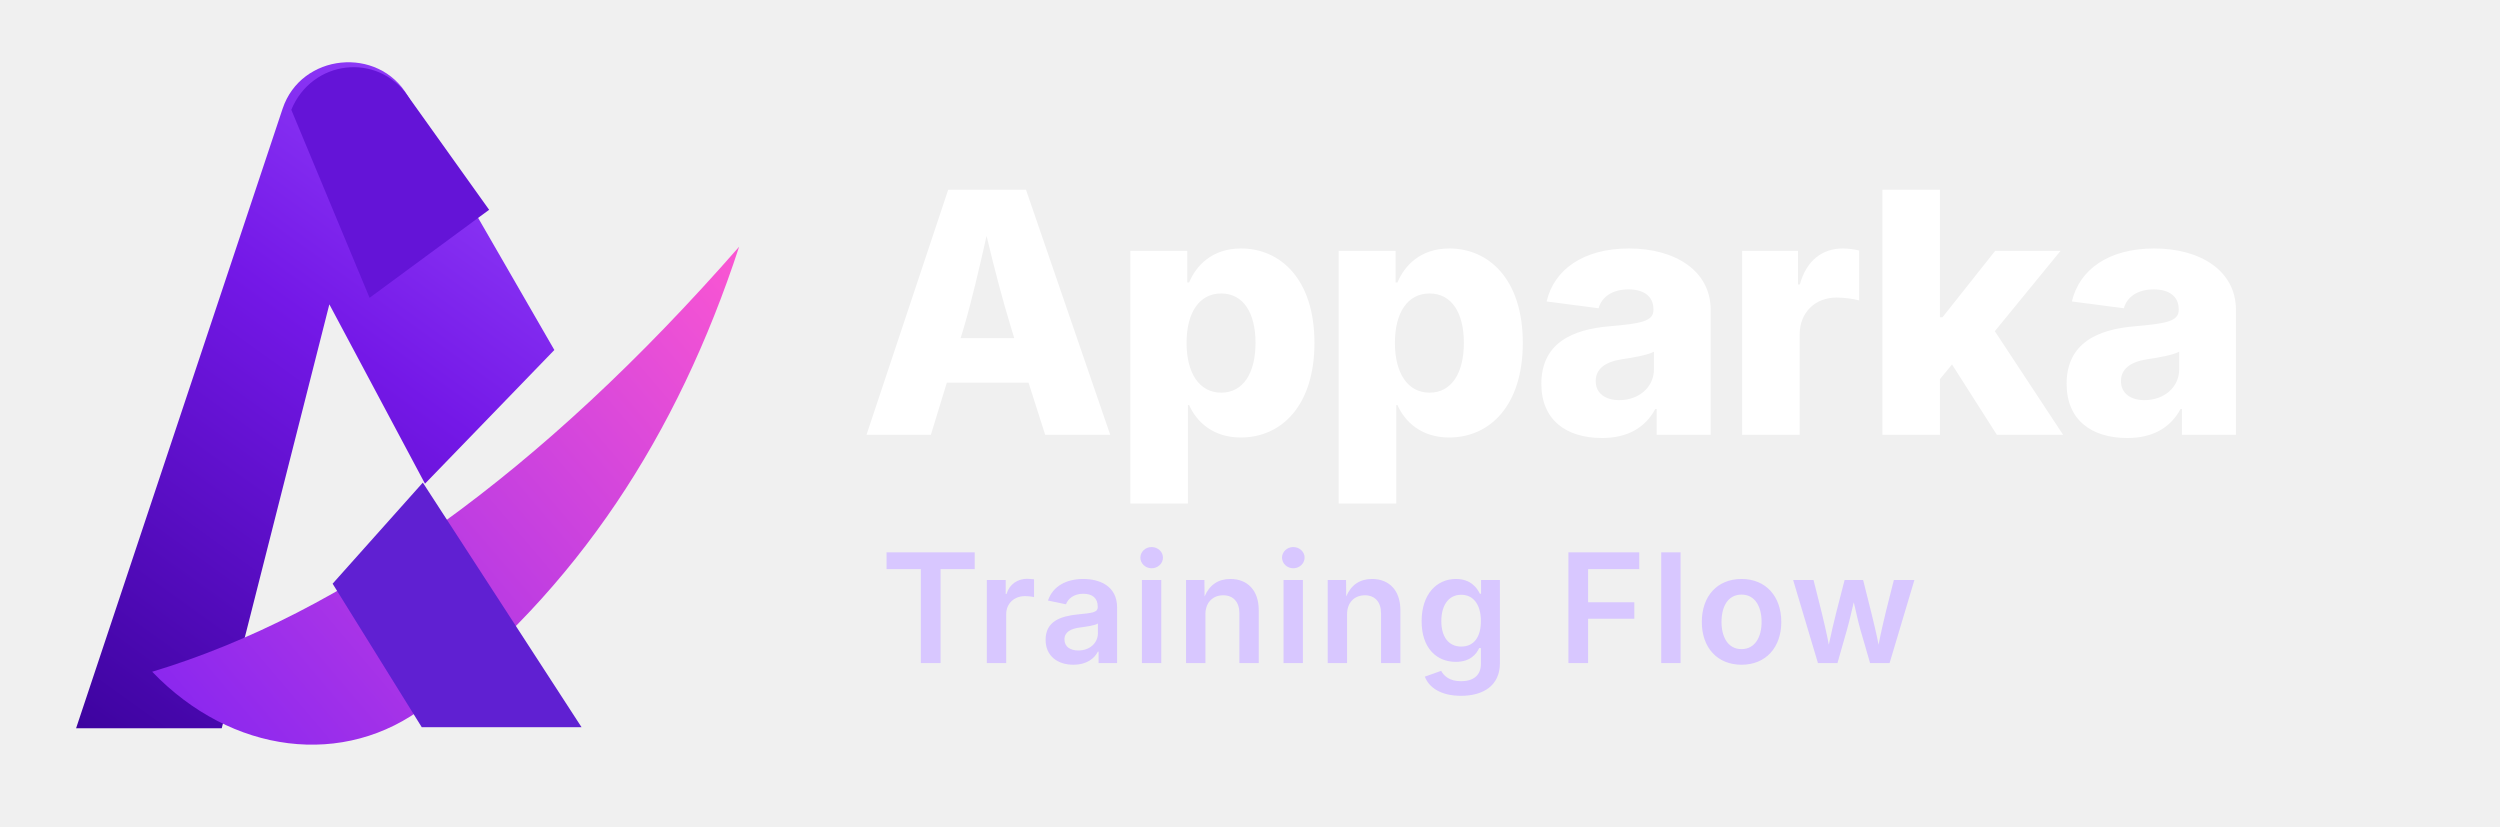
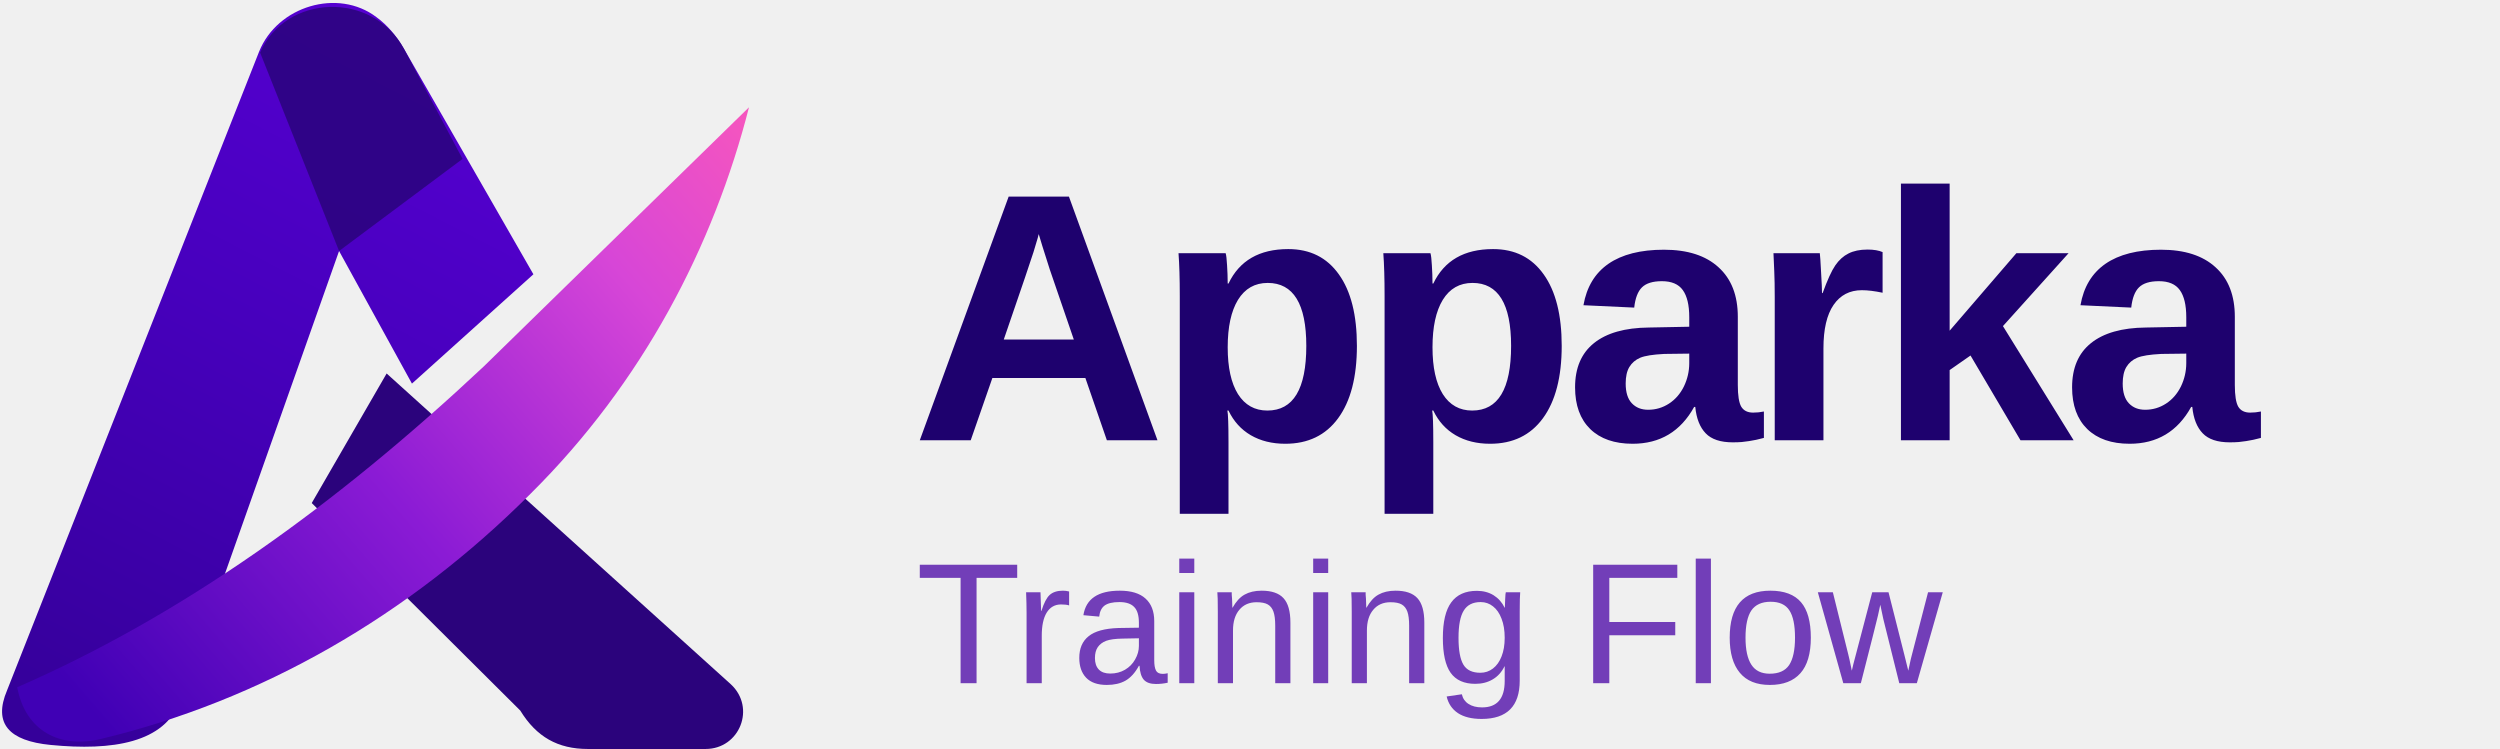
- <svg xmlns="http://www.w3.org/2000/svg" viewBox="0 0 230 76" role="img" aria-labelledby="title description">
+ <svg xmlns="http://www.w3.org/2000/svg" viewBox="0 0 247 74" role="img" aria-labelledby="apparkaInverseTitle apparkaInverseDescription">
  <defs>
-     <linearGradient id="violet" x1="8" y1="68" x2="54" y2="4" gradientUnits="userSpaceOnUse">
-       <stop stop-color="#3d039f" />
-       <stop offset=".55" stop-color="#7418e7" />
-       <stop offset="1" stop-color="#9b4cff" />
+     <linearGradient id="apparkaInverseViolet" x1="7" y1="72" x2="43" y2="2" gradientUnits="userSpaceOnUse">
+       <stop offset="0" stop-color="#35009a" />
+       <stop offset="0.56" stop-color="#4700bd" />
+       <stop offset="1" stop-color="#5600d2" />
    </linearGradient>
-     <linearGradient id="magenta" x1="14" y1="63" x2="67" y2="18" gradientUnits="userSpaceOnUse">
-       <stop stop-color="#8a27ef" />
-       <stop offset="1" stop-color="#ff58d1" />
+     <linearGradient id="apparkaInverseRibbon" x1="7" y1="68" x2="73" y2="11" gradientUnits="userSpaceOnUse">
+       <stop offset="0" stop-color="#4000b5" />
+       <stop offset="0.42" stop-color="#8b1bd5" />
+       <stop offset="0.78" stop-color="#d746d7" />
+       <stop offset="1" stop-color="#f555bf" />
    </linearGradient>
  </defs>
-   <g>
-     <path d="M7 67 26 10c1.7-5.1 8.8-5.8 11.5-1.2L51 32.2 39.1 44.5 30.3 28 20.4 67Z" fill="url(#violet)" />
-     <path d="M14 61.8c17.6-5.3 35.8-18.3 54-39.1-5.7 17.4-14.9 31.5-28.8 42.2-7.5 5.8-17.9 4.5-25.2-3.1Z" fill="url(#magenta)" />
-     <path d="m38.9 44.4 14.6 22.5H38.8l-8.2-13.2Z" fill="#6020d2" />
-     <path d="m26.8 10.1 7.2 17.3 11-8.1-7.5-10.5c-2.8-4-8.8-3.3-10.7 1.3Z" fill="#6414d7" />
+   <g aria-hidden="true">
+     <path fill="url(#apparkaInverseViolet)" d="M.7 68.2 25.6 5.1C27.4.6 33.4-1.2 37.2 1.7c1.1.8 2 1.9 2.7 3.1l12.8 22.3-12 10.8-7.2-13.1-15.7 44.4c-1.5 4.2-6.7 5-12.8 4.4-4.1-.4-5.7-2.1-4.3-5.4Z" />
+     <path fill="#2b037c" d="m38.2 36.9 34 30.7c2.5 2.3.9 6.4-2.5 6.4H58.1c-3 0-5.1-1.2-6.7-3.8L30.8 49.7Z" />
+     <path fill="url(#apparkaInverseRibbon)" d="M1.7 67.9C18 60.8 33.2 49.9 47.8 36.2L74 10.6c-3.5 13.7-10.5 27.2-21.6 38.2C40.3 60.9 25.8 69.2 10 73c-4.1 1-7.5-.8-8.3-5.1Z" />
+     <path fill="#2d0381" d="m25.7 5.2 7.8 19.6 12.2-9.1-5.8-10.9C36.8-.9 28.2-.6 25.7 5.2Z" opacity=".92" />
  </g>
-   <text x="79" y="40" fill="#ffffff" font-family="Inter,Segoe UI,Arial,sans-serif" font-size="31" font-weight="800" letter-spacing="-.6">Apparka</text>
-   <text x="81" y="61" fill="#d8c7ff" font-family="Inter,Segoe UI,Arial,sans-serif" font-size="14" font-weight="600" letter-spacing=".4">Training Flow</text>
+   <g aria-hidden="true" font-family="'Segoe UI', Arial, sans-serif">
+     <text x="90" y="43.5" fill="#1e016e" font-size="35" font-weight="800" letter-spacing="-1.15" textLength="157" lengthAdjust="spacingAndGlyphs">Apparka</text>
+     <text x="90.5" y="67.5" fill="#723eb8" font-size="17" font-weight="400" textLength="106" lengthAdjust="spacingAndGlyphs">Training Flow</text>
+   </g>
</svg>
